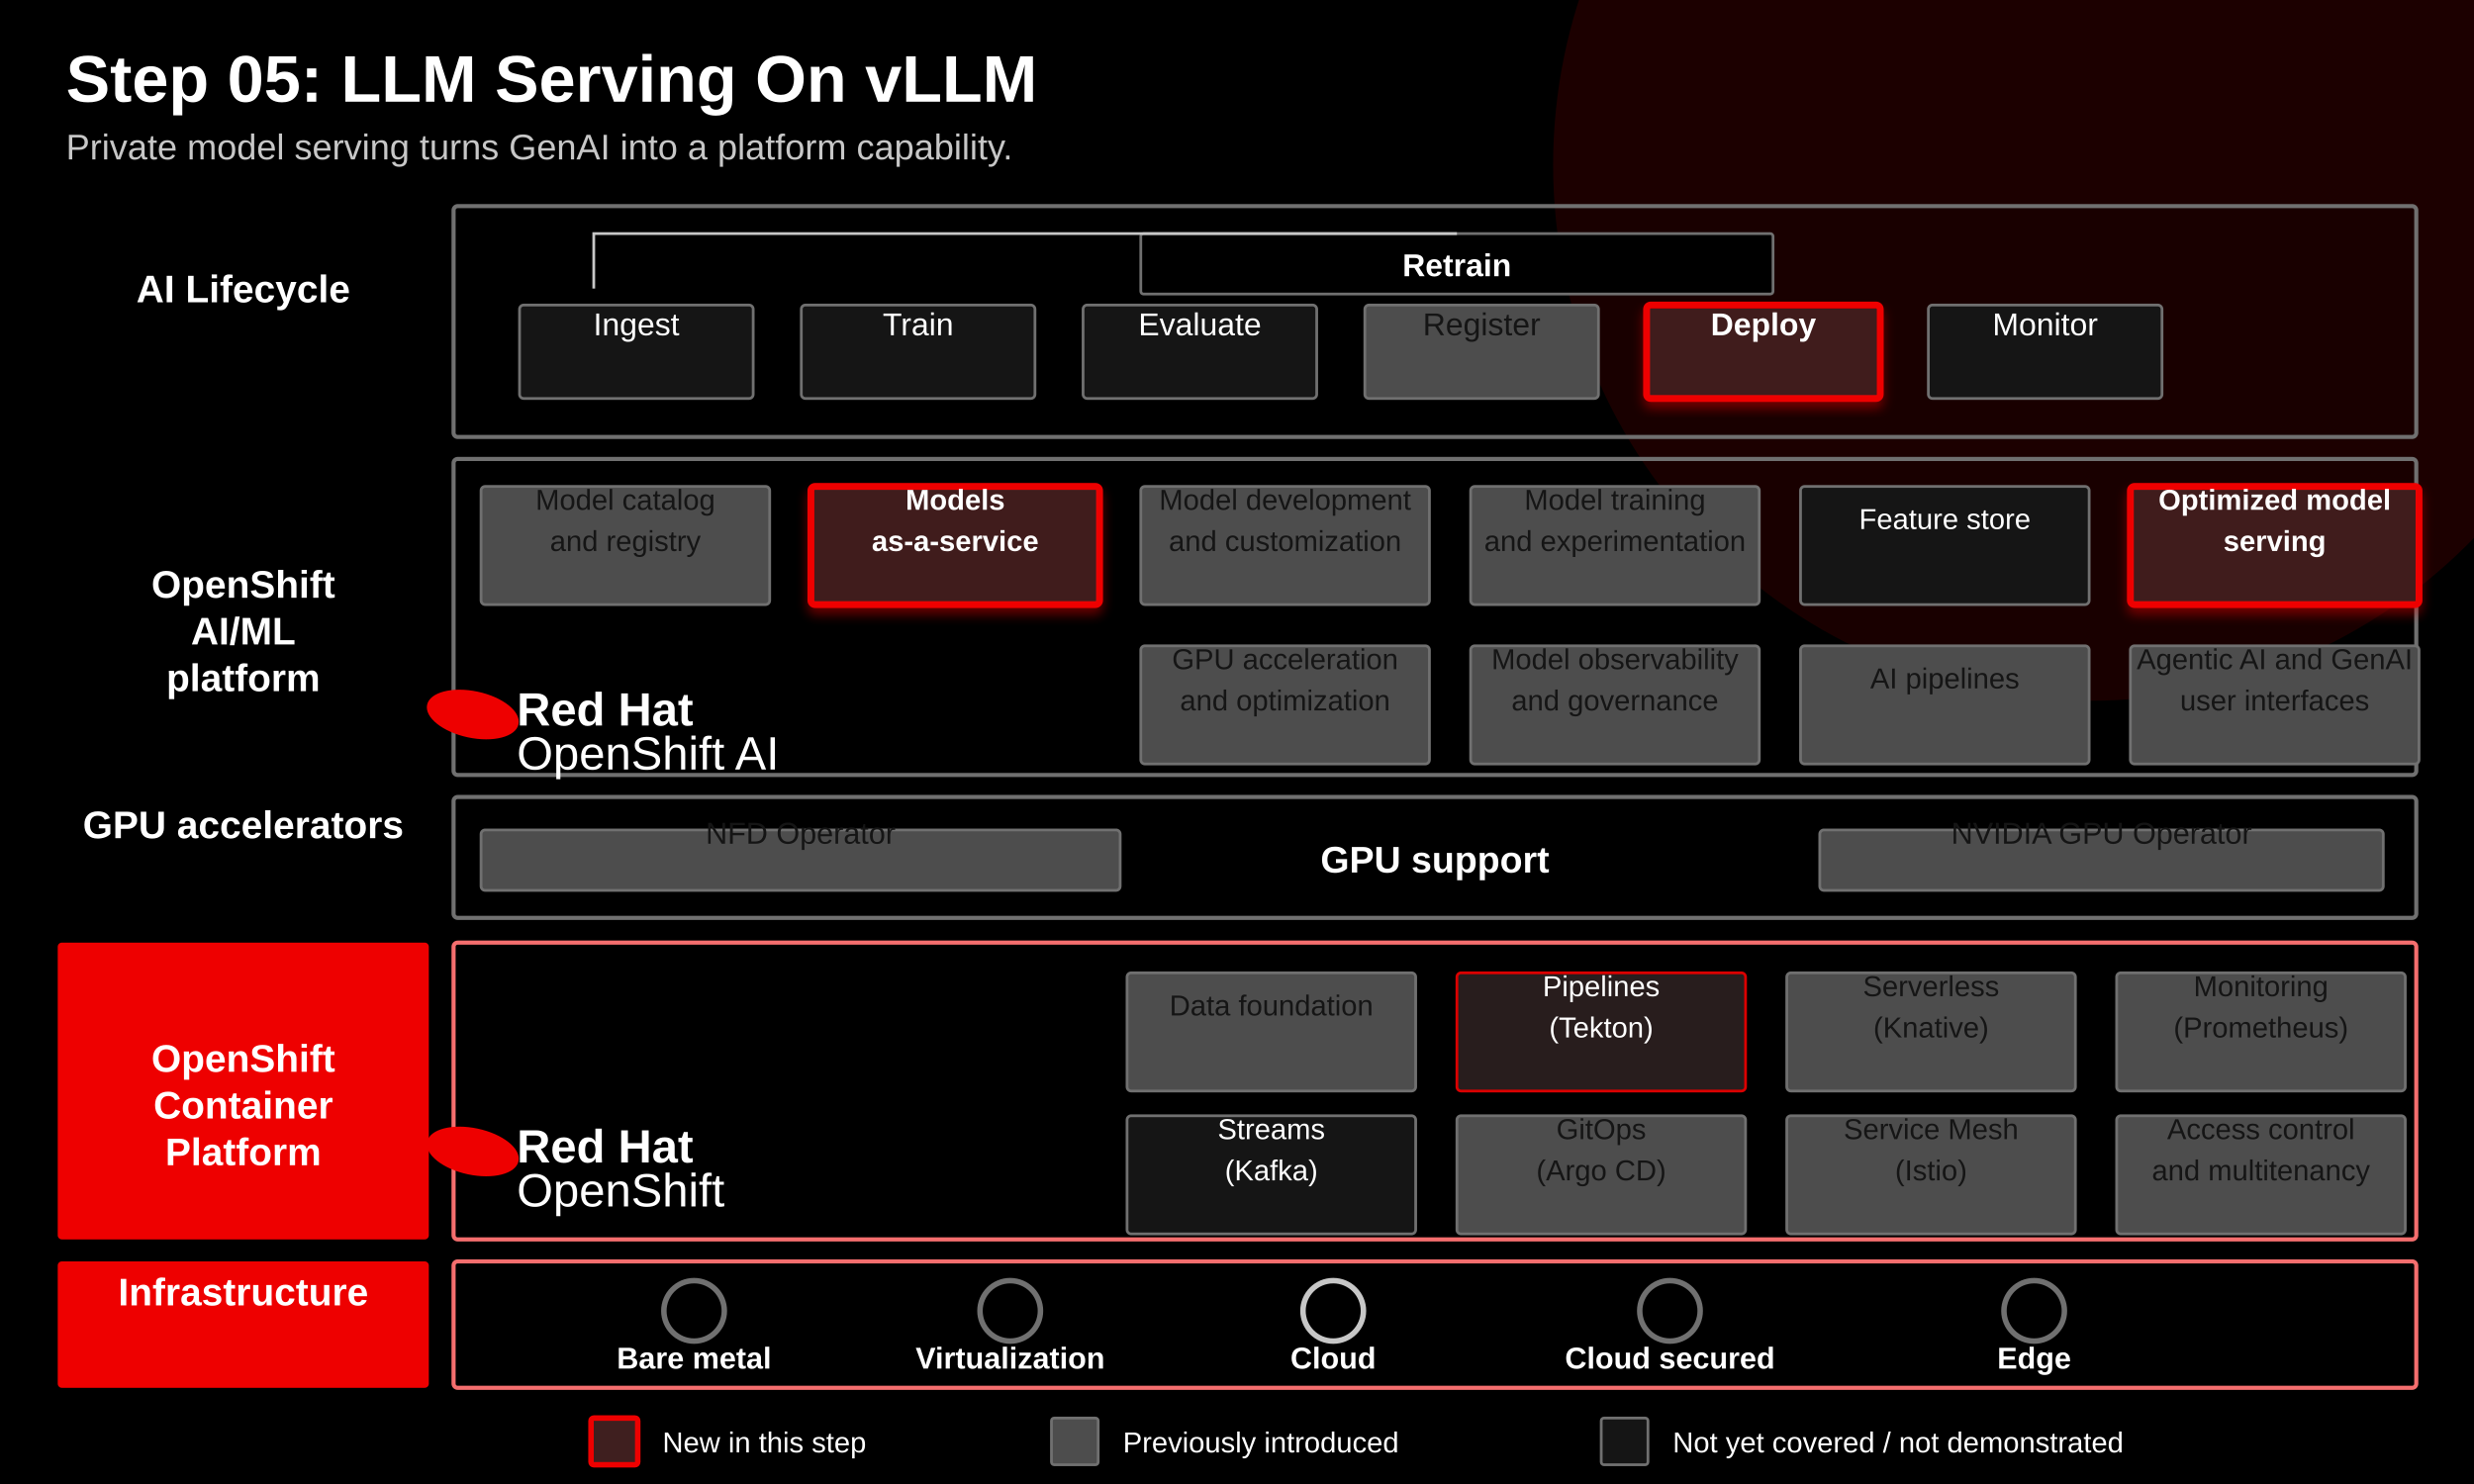
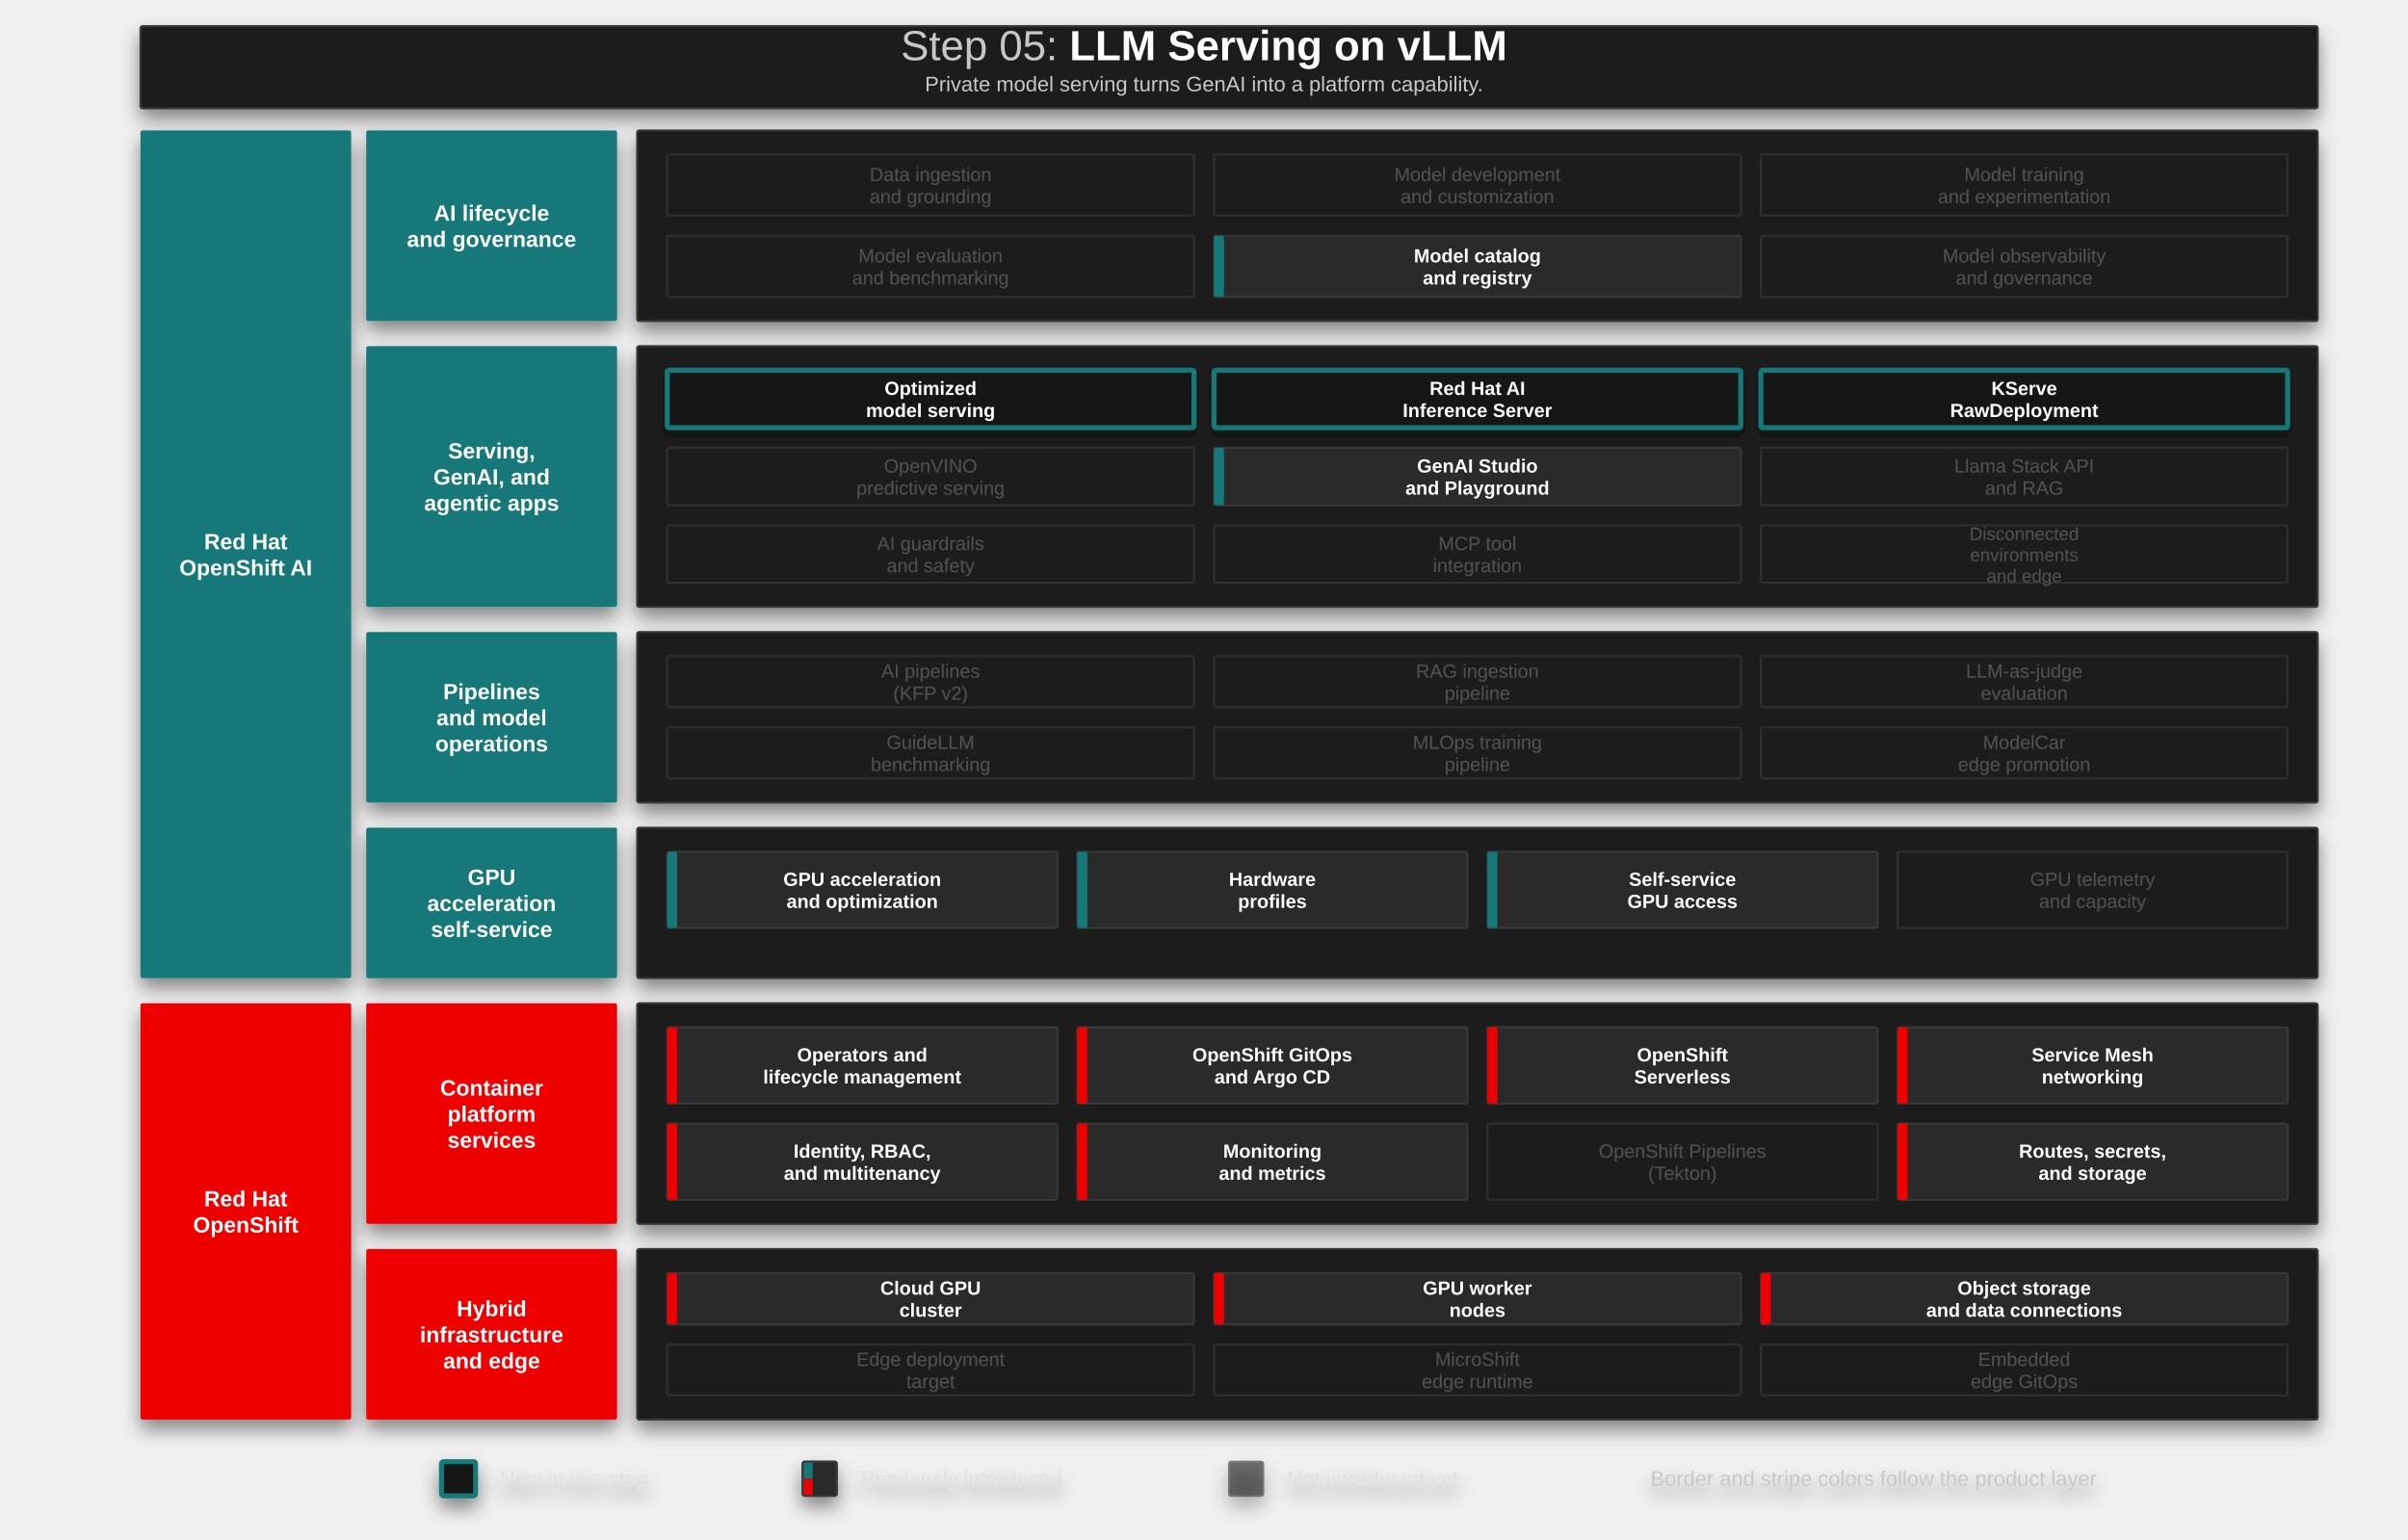
- <svg xmlns="http://www.w3.org/2000/svg" width="1800" height="1080" viewBox="0 0 1800 1080" role="img" aria-labelledby="title desc">
+ <svg xmlns="http://www.w3.org/2000/svg" width="2400" height="1535" viewBox="0 0 2400 1535" role="img" aria-labelledby="title desc">
+   <style>.display{font-family:'Red Hat Display','Arial',sans-serif}.body{font-family:'Red Hat Text','Arial',sans-serif}</style>
  <defs>
-     <filter id="shadow" x="-10%" y="-10%" width="120%" height="130%">
-       <feDropShadow dx="0" dy="5" stdDeviation="4" flood-color="#ee0000" flood-opacity=".42" />
+     <filter id="lift" x="-20%" y="-20%" width="140%" height="140%">
+       <feDropShadow dx="0" dy="6" stdDeviation="5" flood-color="#000" flood-opacity="0.55" />
    </filter>
-     <style>
-       .heading { font-family: "Red Hat Display", "Red Hat Text", Arial, sans-serif; }
-       .mono { font-family: "Red Hat Mono", monospace; }
-     </style>
+     <filter id="panelShadow" x="-8%" y="-8%" width="116%" height="116%">
+       <feDropShadow dx="0" dy="10" stdDeviation="9" flood-color="#000" flood-opacity="0.45" />
+     </filter>
  </defs>
-   <rect width="1800" height="1080" fill="#000000" />
-   <circle cx="1520" cy="120" r="390" fill="#ee0000" opacity=".12" />
-   <text x="48" y="74" class="heading" font-size="48" font-weight="800" fill="#ffffff">Step 05: LLM Serving On vLLM</text>
-   <text x="48" y="116" font-family="Red Hat Text, Arial, sans-serif" font-size="26" font-weight="500" fill="#c7c7c7">Private model serving turns GenAI into a platform capability.</text>
-   <rect x="42" y="150" width="270" height="168" rx="3" fill="#000000" />
-   <text x="177" y="220.0" text-anchor="middle" font-family="Red Hat Text, Arial, sans-serif" font-size="28" font-weight="800" fill="#ffffff">AI Lifecycle</text>
-   <rect x="330" y="150" width="1428" height="168" rx="3" fill="#000000" fill-opacity=".12" stroke="#707070" stroke-width="3" />
-   <rect x="378" y="222" width="170" height="68" rx="3" fill="#151515" stroke="#707070" stroke-width="2" />
-   <text x="463.0" y="244.0" text-anchor="middle" font-family="Red Hat Text, Arial, sans-serif" font-size="23" font-weight="500" fill="#ffffff">Ingest</text>
-   <rect x="583" y="222" width="170" height="68" rx="3" fill="#151515" stroke="#707070" stroke-width="2" />
-   <text x="668.0" y="244.0" text-anchor="middle" font-family="Red Hat Text, Arial, sans-serif" font-size="23" font-weight="500" fill="#ffffff">Train</text>
-   <rect x="788" y="222" width="170" height="68" rx="3" fill="#151515" stroke="#707070" stroke-width="2" />
-   <text x="873.0" y="244.0" text-anchor="middle" font-family="Red Hat Text, Arial, sans-serif" font-size="23" font-weight="500" fill="#ffffff">Evaluate</text>
-   <rect x="993" y="222" width="170" height="68" rx="3" fill="#4d4d4d" stroke="#707070" stroke-width="2" />
-   <text x="1078.0" y="244.0" text-anchor="middle" font-family="Red Hat Text, Arial, sans-serif" font-size="23" font-weight="500" fill="#151515">Register</text>
-   <rect x="1198" y="222" width="170" height="68" rx="3" fill="#3f1f1f" stroke="#ee0000" stroke-width="5" filter="url(#shadow)" />
-   <text x="1283.0" y="244.0" text-anchor="middle" font-family="Red Hat Text, Arial, sans-serif" font-size="23" font-weight="700" fill="#ffffff">Deploy</text>
-   <rect x="1403" y="222" width="170" height="68" rx="3" fill="#151515" stroke="#707070" stroke-width="2" />
-   <text x="1488.0" y="244.0" text-anchor="middle" font-family="Red Hat Text, Arial, sans-serif" font-size="23" font-weight="500" fill="#ffffff">Monitor</text>
-   <rect x="830" y="170" width="460" height="44" rx="2" fill="#000000" stroke="#707070" stroke-width="2" />
-   <text x="1060" y="201" text-anchor="middle" font-family="Red Hat Text, Arial, sans-serif" font-size="23" font-weight="800" fill="#ffffff">Retrain</text>
-   <path d="M1060 170 L432 170 L432 210" fill="none" stroke="#c7c7c7" stroke-width="2" />
-   <rect x="42" y="334" width="270" height="230" rx="3" fill="#000000" />
-   <text x="177" y="435.0" text-anchor="middle" font-family="Red Hat Text, Arial, sans-serif" font-size="28" font-weight="800" fill="#ffffff">OpenShift</text>
-   <text x="177" y="469.0" text-anchor="middle" font-family="Red Hat Text, Arial, sans-serif" font-size="28" font-weight="800" fill="#ffffff">AI/ML</text>
-   <text x="177" y="503.0" text-anchor="middle" font-family="Red Hat Text, Arial, sans-serif" font-size="28" font-weight="800" fill="#ffffff">platform</text>
-   <rect x="330" y="334" width="1428" height="230" rx="3" fill="#000000" fill-opacity=".12" stroke="#707070" stroke-width="3" />
-   <rect x="350" y="354" width="210" height="86" rx="3" fill="#4d4d4d" stroke="#707070" stroke-width="2" />
-   <text x="455.0" y="371.0" text-anchor="middle" font-family="Red Hat Text, Arial, sans-serif" font-size="21" font-weight="500" fill="#151515">Model catalog</text>
-   <text x="455.0" y="401.0" text-anchor="middle" font-family="Red Hat Text, Arial, sans-serif" font-size="21" font-weight="500" fill="#151515">and registry</text>
-   <rect x="590" y="354" width="210" height="86" rx="3" fill="#3f1f1f" stroke="#ee0000" stroke-width="5" filter="url(#shadow)" />
-   <text x="695.0" y="371.0" text-anchor="middle" font-family="Red Hat Text, Arial, sans-serif" font-size="21" font-weight="700" fill="#ffffff">Models</text>
-   <text x="695.0" y="401.0" text-anchor="middle" font-family="Red Hat Text, Arial, sans-serif" font-size="21" font-weight="700" fill="#ffffff">as-a-service</text>
-   <rect x="830" y="354" width="210" height="86" rx="3" fill="#4d4d4d" stroke="#707070" stroke-width="2" />
-   <text x="935.0" y="371.0" text-anchor="middle" font-family="Red Hat Text, Arial, sans-serif" font-size="21" font-weight="500" fill="#151515">Model development</text>
-   <text x="935.0" y="401.0" text-anchor="middle" font-family="Red Hat Text, Arial, sans-serif" font-size="21" font-weight="500" fill="#151515">and customization</text>
-   <rect x="1070" y="354" width="210" height="86" rx="3" fill="#4d4d4d" stroke="#707070" stroke-width="2" />
-   <text x="1175.0" y="371.0" text-anchor="middle" font-family="Red Hat Text, Arial, sans-serif" font-size="21" font-weight="500" fill="#151515">Model training</text>
-   <text x="1175.0" y="401.0" text-anchor="middle" font-family="Red Hat Text, Arial, sans-serif" font-size="21" font-weight="500" fill="#151515">and experimentation</text>
-   <rect x="1310" y="354" width="210" height="86" rx="3" fill="#151515" stroke="#707070" stroke-width="2" />
-   <text x="1415.0" y="385.0" text-anchor="middle" font-family="Red Hat Text, Arial, sans-serif" font-size="21" font-weight="500" fill="#ffffff">Feature store</text>
-   <rect x="1550" y="354" width="210" height="86" rx="3" fill="#3f1f1f" stroke="#ee0000" stroke-width="5" filter="url(#shadow)" />
-   <text x="1655.0" y="371.0" text-anchor="middle" font-family="Red Hat Text, Arial, sans-serif" font-size="21" font-weight="700" fill="#ffffff">Optimized model</text>
-   <text x="1655.0" y="401.0" text-anchor="middle" font-family="Red Hat Text, Arial, sans-serif" font-size="21" font-weight="700" fill="#ffffff">serving</text>
-   <rect x="830" y="470" width="210" height="86" rx="3" fill="#4d4d4d" stroke="#707070" stroke-width="2" />
-   <text x="935.0" y="487.0" text-anchor="middle" font-family="Red Hat Text, Arial, sans-serif" font-size="21" font-weight="500" fill="#151515">GPU acceleration</text>
-   <text x="935.0" y="517.0" text-anchor="middle" font-family="Red Hat Text, Arial, sans-serif" font-size="21" font-weight="500" fill="#151515">and optimization</text>
-   <rect x="1070" y="470" width="210" height="86" rx="3" fill="#4d4d4d" stroke="#707070" stroke-width="2" />
-   <text x="1175.0" y="487.0" text-anchor="middle" font-family="Red Hat Text, Arial, sans-serif" font-size="21" font-weight="500" fill="#151515">Model observability</text>
-   <text x="1175.0" y="517.0" text-anchor="middle" font-family="Red Hat Text, Arial, sans-serif" font-size="21" font-weight="500" fill="#151515">and governance</text>
-   <rect x="1310" y="470" width="210" height="86" rx="3" fill="#4d4d4d" stroke="#707070" stroke-width="2" />
-   <text x="1415.0" y="501.0" text-anchor="middle" font-family="Red Hat Text, Arial, sans-serif" font-size="21" font-weight="500" fill="#151515">AI pipelines</text>
-   <rect x="1550" y="470" width="210" height="86" rx="3" fill="#4d4d4d" stroke="#707070" stroke-width="2" />
-   <text x="1655.0" y="487.0" text-anchor="middle" font-family="Red Hat Text, Arial, sans-serif" font-size="21" font-weight="500" fill="#151515">Agentic AI and GenAI</text>
-   <text x="1655.0" y="517.0" text-anchor="middle" font-family="Red Hat Text, Arial, sans-serif" font-size="21" font-weight="500" fill="#151515">user interfaces</text>
-   <text x="376" y="528" class="heading" font-size="34" font-weight="800" fill="#ffffff">Red Hat</text>
-   <text x="376" y="560" class="heading" font-size="34" font-weight="500" fill="#ffffff">OpenShift AI</text>
-   <ellipse cx="344" cy="520" rx="34" ry="17" fill="#ee0000" transform="rotate(12 344 520)" />
-   <rect x="42" y="580" width="270" height="88" rx="3" fill="#000000" />
-   <text x="177" y="610.0" text-anchor="middle" font-family="Red Hat Text, Arial, sans-serif" font-size="28" font-weight="800" fill="#ffffff">GPU accelerators</text>
-   <rect x="330" y="580" width="1428" height="88" rx="3" fill="#000000" fill-opacity=".12" stroke="#707070" stroke-width="3" />
-   <rect x="350" y="604" width="465" height="44" rx="3" fill="#4d4d4d" stroke="#707070" stroke-width="2" />
-   <text x="582.5" y="614.0" text-anchor="middle" font-family="Red Hat Text, Arial, sans-serif" font-size="22" font-weight="500" fill="#151515">NFD Operator</text>
-   <text x="1044" y="635" text-anchor="middle" font-family="Red Hat Text, Arial, sans-serif" font-size="27" font-weight="800" fill="#ffffff">GPU support</text>
-   <rect x="1324" y="604" width="410" height="44" rx="3" fill="#4d4d4d" stroke="#707070" stroke-width="2" />
-   <text x="1529.0" y="614.0" text-anchor="middle" font-family="Red Hat Text, Arial, sans-serif" font-size="22" font-weight="500" fill="#151515">NVIDIA GPU Operator</text>
-   <rect x="42" y="686" width="270" height="216" rx="3" fill="#ee0000" />
-   <text x="177" y="780.0" text-anchor="middle" font-family="Red Hat Text, Arial, sans-serif" font-size="28" font-weight="800" fill="#ffffff">OpenShift</text>
-   <text x="177" y="814.0" text-anchor="middle" font-family="Red Hat Text, Arial, sans-serif" font-size="28" font-weight="800" fill="#ffffff">Container</text>
-   <text x="177" y="848.0" text-anchor="middle" font-family="Red Hat Text, Arial, sans-serif" font-size="28" font-weight="800" fill="#ffffff">Platform</text>
-   <rect x="330" y="686" width="1428" height="216" rx="3" fill="#000000" fill-opacity=".12" stroke="#f56e6e" stroke-width="3" />
-   <rect x="820" y="708" width="210" height="86" rx="3" fill="#4d4d4d" stroke="#707070" stroke-width="2" />
-   <text x="925.0" y="739.0" text-anchor="middle" font-family="Red Hat Text, Arial, sans-serif" font-size="21" font-weight="500" fill="#151515">Data foundation</text>
-   <rect x="1060" y="708" width="210" height="86" rx="3" fill="#2b2020" stroke="#ee0000" stroke-width="2" opacity=".92" />
-   <text x="1165.0" y="725.0" text-anchor="middle" font-family="Red Hat Text, Arial, sans-serif" font-size="21" font-weight="500" fill="#ffffff">Pipelines</text>
-   <text x="1165.0" y="755.0" text-anchor="middle" font-family="Red Hat Text, Arial, sans-serif" font-size="21" font-weight="500" fill="#ffffff">(Tekton)</text>
-   <rect x="1300" y="708" width="210" height="86" rx="3" fill="#4d4d4d" stroke="#707070" stroke-width="2" />
-   <text x="1405.0" y="725.0" text-anchor="middle" font-family="Red Hat Text, Arial, sans-serif" font-size="21" font-weight="500" fill="#151515">Serverless</text>
-   <text x="1405.0" y="755.0" text-anchor="middle" font-family="Red Hat Text, Arial, sans-serif" font-size="21" font-weight="500" fill="#151515">(Knative)</text>
-   <rect x="1540" y="708" width="210" height="86" rx="3" fill="#4d4d4d" stroke="#707070" stroke-width="2" />
-   <text x="1645.0" y="725.0" text-anchor="middle" font-family="Red Hat Text, Arial, sans-serif" font-size="21" font-weight="500" fill="#151515">Monitoring</text>
-   <text x="1645.0" y="755.0" text-anchor="middle" font-family="Red Hat Text, Arial, sans-serif" font-size="21" font-weight="500" fill="#151515">(Prometheus)</text>
-   <rect x="820" y="812" width="210" height="86" rx="3" fill="#151515" stroke="#707070" stroke-width="2" />
-   <text x="925.0" y="829.0" text-anchor="middle" font-family="Red Hat Text, Arial, sans-serif" font-size="21" font-weight="500" fill="#ffffff">Streams</text>
-   <text x="925.0" y="859.0" text-anchor="middle" font-family="Red Hat Text, Arial, sans-serif" font-size="21" font-weight="500" fill="#ffffff">(Kafka)</text>
-   <rect x="1060" y="812" width="210" height="86" rx="3" fill="#4d4d4d" stroke="#707070" stroke-width="2" />
-   <text x="1165.0" y="829.0" text-anchor="middle" font-family="Red Hat Text, Arial, sans-serif" font-size="21" font-weight="500" fill="#151515">GitOps</text>
-   <text x="1165.0" y="859.0" text-anchor="middle" font-family="Red Hat Text, Arial, sans-serif" font-size="21" font-weight="500" fill="#151515">(Argo CD)</text>
-   <rect x="1300" y="812" width="210" height="86" rx="3" fill="#4d4d4d" stroke="#707070" stroke-width="2" />
-   <text x="1405.0" y="829.0" text-anchor="middle" font-family="Red Hat Text, Arial, sans-serif" font-size="21" font-weight="500" fill="#151515">Service Mesh</text>
-   <text x="1405.0" y="859.0" text-anchor="middle" font-family="Red Hat Text, Arial, sans-serif" font-size="21" font-weight="500" fill="#151515">(Istio)</text>
-   <rect x="1540" y="812" width="210" height="86" rx="3" fill="#4d4d4d" stroke="#707070" stroke-width="2" />
-   <text x="1645.0" y="829.0" text-anchor="middle" font-family="Red Hat Text, Arial, sans-serif" font-size="21" font-weight="500" fill="#151515">Access control</text>
-   <text x="1645.0" y="859.0" text-anchor="middle" font-family="Red Hat Text, Arial, sans-serif" font-size="21" font-weight="500" fill="#151515">and multitenancy</text>
-   <text x="376" y="846" class="heading" font-size="34" font-weight="800" fill="#ffffff">Red Hat</text>
-   <text x="376" y="878" class="heading" font-size="34" font-weight="500" fill="#ffffff">OpenShift</text>
-   <ellipse cx="344" cy="838" rx="34" ry="17" fill="#ee0000" transform="rotate(12 344 838)" />
-   <rect x="42" y="918" width="270" height="92" rx="3" fill="#ee0000" />
-   <text x="177" y="950.0" text-anchor="middle" font-family="Red Hat Text, Arial, sans-serif" font-size="28" font-weight="800" fill="#ffffff">Infrastructure</text>
-   <rect x="330" y="918" width="1428" height="92" rx="3" fill="#000000" fill-opacity=".12" stroke="#f56e6e" stroke-width="3" />
-   <circle cx="505" cy="954" r="22" fill="none" stroke="#707070" stroke-width="4" />
-   <text x="505" y="996" text-anchor="middle" font-family="Red Hat Text, Arial, sans-serif" font-size="22" font-weight="700" fill="#ffffff">Bare metal</text>
-   <circle cx="735" cy="954" r="22" fill="none" stroke="#707070" stroke-width="4" />
-   <text x="735" y="996" text-anchor="middle" font-family="Red Hat Text, Arial, sans-serif" font-size="22" font-weight="700" fill="#ffffff">Virtualization</text>
-   <circle cx="970" cy="954" r="22" fill="none" stroke="#c7c7c7" stroke-width="4" />
-   <text x="970" y="996" text-anchor="middle" font-family="Red Hat Text, Arial, sans-serif" font-size="22" font-weight="700" fill="#ffffff">Cloud</text>
-   <circle cx="1215" cy="954" r="22" fill="none" stroke="#707070" stroke-width="4" />
-   <text x="1215" y="996" text-anchor="middle" font-family="Red Hat Text, Arial, sans-serif" font-size="22" font-weight="700" fill="#ffffff">Cloud secured</text>
-   <circle cx="1480" cy="954" r="22" fill="none" stroke="#707070" stroke-width="4" />
-   <text x="1480" y="996" text-anchor="middle" font-family="Red Hat Text, Arial, sans-serif" font-size="22" font-weight="700" fill="#ffffff">Edge</text>
-   <rect x="430" y="1032" width="34" height="34" rx="2" fill="#3f1f1f" stroke="#ee0000" stroke-width="4" />
-   <text x="482" y="1057" text-anchor="start" font-family="Red Hat Text, Arial, sans-serif" font-size="21" font-weight="500" fill="#ffffff">New in this step</text>
-   <rect x="765" y="1032" width="34" height="34" rx="2" fill="#4d4d4d" stroke="#707070" stroke-width="2" />
-   <text x="817" y="1057" text-anchor="start" font-family="Red Hat Text, Arial, sans-serif" font-size="21" font-weight="500" fill="#ffffff">Previously introduced</text>
-   <rect x="1165" y="1032" width="34" height="34" rx="2" fill="#151515" stroke="#707070" stroke-width="2" />
-   <text x="1217" y="1057" text-anchor="start" font-family="Red Hat Text, Arial, sans-serif" font-size="21" font-weight="500" fill="#ffffff">Not yet covered / not demonstrated</text>
+   <g filter="url(#panelShadow)">
+     <rect x="140" y="26" width="2170" height="82" rx="2" fill="#1f1f1f" stroke="#383838" stroke-width="2" />
+     <text x="1200.0" y="60" class="display" font-size="42" fill="#ffffff" font-weight="700" text-anchor="middle">
+       <tspan fill="#c7c7c7" font-weight="500">Step 05:</tspan> LLM Serving on vLLM</text>
+     <text x="1200.0" y="91" class="body" font-size="21" fill="#c7c7c7" text-anchor="middle">Private model serving turns GenAI into a platform capability.</text>
+     <rect x="140" y="130" width="210" height="845" rx="2" fill="#147878" stroke="#147878" stroke-width="0" />
+     <text x="245.0" y="547.5" class="body" font-size="22" fill="#ffffff" font-weight="700" text-anchor="middle">Red Hat</text>
+     <text x="245.0" y="573.5" class="body" font-size="22" fill="#ffffff" font-weight="700" text-anchor="middle">OpenShift AI</text>
+     <rect x="140" y="1000" width="210" height="415" rx="2" fill="#ee0000" stroke="#ee0000" stroke-width="0" />
+     <text x="245.0" y="1202.5" class="body" font-size="22" fill="#ffffff" font-weight="700" text-anchor="middle">Red Hat</text>
+     <text x="245.0" y="1228.5" class="body" font-size="22" fill="#ffffff" font-weight="700" text-anchor="middle">OpenShift</text>
+     <rect x="365" y="130" width="250" height="190" rx="2" fill="#147878" stroke="#147878" stroke-width="0" />
+     <text x="490.0" y="220.0" class="body" font-size="22" fill="#ffffff" font-weight="700" text-anchor="middle">AI lifecycle</text>
+     <text x="490.0" y="246.0" class="body" font-size="22" fill="#ffffff" font-weight="700" text-anchor="middle">and governance</text>
+     <rect x="635" y="130" width="1675" height="190" rx="2" fill="#1f1f1f" stroke="#383838" stroke-width="2" />
+     <g opacity="0.62">
+       <rect x="665.0" y="154.0" width="525.0" height="61.0" rx="2" fill="#1f1f1f" stroke="#383838" stroke-width="2.0" />
+       <text x="927.5" y="180.5" class="body" font-size="19" fill="#707070" font-weight="450" text-anchor="middle">Data ingestion</text>
+       <text x="927.5" y="202.5" class="body" font-size="19" fill="#707070" font-weight="450" text-anchor="middle">and grounding</text>
+     </g>
+     <g opacity="0.62">
+       <rect x="1210.0" y="154.0" width="525.0" height="61.0" rx="2" fill="#1f1f1f" stroke="#383838" stroke-width="2.0" />
+       <text x="1472.5" y="180.5" class="body" font-size="19" fill="#707070" font-weight="450" text-anchor="middle">Model development</text>
+       <text x="1472.5" y="202.5" class="body" font-size="19" fill="#707070" font-weight="450" text-anchor="middle">and customization</text>
+     </g>
+     <g opacity="0.62">
+       <rect x="1755.0" y="154.0" width="525.0" height="61.0" rx="2" fill="#1f1f1f" stroke="#383838" stroke-width="2.0" />
+       <text x="2017.5" y="180.5" class="body" font-size="19" fill="#707070" font-weight="450" text-anchor="middle">Model training</text>
+       <text x="2017.5" y="202.5" class="body" font-size="19" fill="#707070" font-weight="450" text-anchor="middle">and experimentation</text>
+     </g>
+     <g opacity="0.62">
+       <rect x="665.0" y="235.0" width="525.0" height="61.0" rx="2" fill="#1f1f1f" stroke="#383838" stroke-width="2.0" />
+       <text x="927.5" y="261.5" class="body" font-size="19" fill="#707070" font-weight="450" text-anchor="middle">Model evaluation</text>
+       <text x="927.5" y="283.5" class="body" font-size="19" fill="#707070" font-weight="450" text-anchor="middle">and benchmarking</text>
+     </g>
+     <g>
+       <rect x="1210.0" y="235.0" width="525.0" height="61.0" rx="2" fill="#292929" stroke="#383838" stroke-width="2.0" />
+       <rect x="1210.0" y="235.0" width="10" height="61.0" rx="2" fill="#147878" stroke="#147878" stroke-width="0" />
+       <text x="1472.5" y="261.5" class="body" font-size="19" fill="#ffffff" font-weight="550" text-anchor="middle">Model catalog</text>
+       <text x="1472.5" y="283.5" class="body" font-size="19" fill="#ffffff" font-weight="550" text-anchor="middle">and registry</text>
+     </g>
+     <g opacity="0.62">
+       <rect x="1755.0" y="235.0" width="525.0" height="61.0" rx="2" fill="#1f1f1f" stroke="#383838" stroke-width="2.0" />
+       <text x="2017.5" y="261.5" class="body" font-size="19" fill="#707070" font-weight="450" text-anchor="middle">Model observability</text>
+       <text x="2017.5" y="283.5" class="body" font-size="19" fill="#707070" font-weight="450" text-anchor="middle">and governance</text>
+     </g>
+     <rect x="365" y="345" width="250" height="260" rx="2" fill="#147878" stroke="#147878" stroke-width="0" />
+     <text x="490.0" y="457.0" class="body" font-size="22" fill="#ffffff" font-weight="700" text-anchor="middle">Serving,</text>
+     <text x="490.0" y="483.0" class="body" font-size="22" fill="#ffffff" font-weight="700" text-anchor="middle">GenAI, and</text>
+     <text x="490.0" y="509.0" class="body" font-size="22" fill="#ffffff" font-weight="700" text-anchor="middle">agentic apps</text>
+     <rect x="635" y="345" width="1675" height="260" rx="2" fill="#1f1f1f" stroke="#383838" stroke-width="2" />
+     <g filter="url(#lift)">
+       <rect x="665.0" y="369.0" width="525.0" height="57.333" rx="2" fill="#151515" stroke="#147878" stroke-width="5.0" />
+       <text x="927.5" y="393.667" class="body" font-size="19" fill="#ffffff" font-weight="700" text-anchor="middle">Optimized</text>
+       <text x="927.5" y="415.667" class="body" font-size="19" fill="#ffffff" font-weight="700" text-anchor="middle">model serving</text>
+     </g>
+     <g filter="url(#lift)">
+       <rect x="1210.0" y="369.0" width="525.0" height="57.333" rx="2" fill="#151515" stroke="#147878" stroke-width="5.0" />
+       <text x="1472.5" y="393.667" class="body" font-size="19" fill="#ffffff" font-weight="700" text-anchor="middle">Red Hat AI</text>
+       <text x="1472.5" y="415.667" class="body" font-size="19" fill="#ffffff" font-weight="700" text-anchor="middle">Inference Server</text>
+     </g>
+     <g filter="url(#lift)">
+       <rect x="1755.0" y="369.0" width="525.0" height="57.333" rx="2" fill="#151515" stroke="#147878" stroke-width="5.0" />
+       <text x="2017.5" y="393.667" class="body" font-size="19" fill="#ffffff" font-weight="700" text-anchor="middle">KServe</text>
+       <text x="2017.5" y="415.667" class="body" font-size="19" fill="#ffffff" font-weight="700" text-anchor="middle">RawDeployment</text>
+     </g>
+     <g opacity="0.62">
+       <rect x="665.0" y="446.333" width="525.0" height="57.333" rx="2" fill="#1f1f1f" stroke="#383838" stroke-width="2.0" />
+       <text x="927.5" y="471" class="body" font-size="19" fill="#707070" font-weight="450" text-anchor="middle">OpenVINO</text>
+       <text x="927.5" y="493" class="body" font-size="19" fill="#707070" font-weight="450" text-anchor="middle">predictive serving</text>
+     </g>
+     <g>
+       <rect x="1210.0" y="446.333" width="525.0" height="57.333" rx="2" fill="#292929" stroke="#383838" stroke-width="2.0" />
+       <rect x="1210.0" y="446.333" width="10" height="57.333" rx="2" fill="#147878" stroke="#147878" stroke-width="0" />
+       <text x="1472.5" y="471" class="body" font-size="19" fill="#ffffff" font-weight="550" text-anchor="middle">GenAI Studio</text>
+       <text x="1472.5" y="493" class="body" font-size="19" fill="#ffffff" font-weight="550" text-anchor="middle">and Playground</text>
+     </g>
+     <g opacity="0.62">
+       <rect x="1755.0" y="446.333" width="525.0" height="57.333" rx="2" fill="#1f1f1f" stroke="#383838" stroke-width="2.0" />
+       <text x="2017.5" y="471" class="body" font-size="19" fill="#707070" font-weight="450" text-anchor="middle">Llama Stack API</text>
+       <text x="2017.5" y="493" class="body" font-size="19" fill="#707070" font-weight="450" text-anchor="middle">and RAG</text>
+     </g>
+     <g opacity="0.62">
+       <rect x="665.0" y="523.667" width="525.0" height="57.333" rx="2" fill="#1f1f1f" stroke="#383838" stroke-width="2.0" />
+       <text x="927.5" y="548.333" class="body" font-size="19" fill="#707070" font-weight="450" text-anchor="middle">AI guardrails</text>
+       <text x="927.5" y="570.333" class="body" font-size="19" fill="#707070" font-weight="450" text-anchor="middle">and safety</text>
+     </g>
+     <g opacity="0.62">
+       <rect x="1210.0" y="523.667" width="525.0" height="57.333" rx="2" fill="#1f1f1f" stroke="#383838" stroke-width="2.0" />
+       <text x="1472.5" y="548.333" class="body" font-size="19" fill="#707070" font-weight="450" text-anchor="middle">MCP tool</text>
+       <text x="1472.5" y="570.333" class="body" font-size="19" fill="#707070" font-weight="450" text-anchor="middle">integration</text>
+     </g>
+     <g opacity="0.62">
+       <rect x="1755.0" y="523.667" width="525.0" height="57.333" rx="2" fill="#1f1f1f" stroke="#383838" stroke-width="2.0" />
+       <text x="2017.5" y="538.333" class="body" font-size="18" fill="#707070" font-weight="450" text-anchor="middle">Disconnected</text>
+       <text x="2017.5" y="559.333" class="body" font-size="18" fill="#707070" font-weight="450" text-anchor="middle">environments</text>
+       <text x="2017.5" y="580.333" class="body" font-size="18" fill="#707070" font-weight="450" text-anchor="middle">and edge</text>
+     </g>
+     <rect x="365" y="630" width="250" height="170" rx="2" fill="#147878" stroke="#147878" stroke-width="0" />
+     <text x="490.0" y="697.0" class="body" font-size="22" fill="#ffffff" font-weight="700" text-anchor="middle">Pipelines</text>
+     <text x="490.0" y="723.0" class="body" font-size="22" fill="#ffffff" font-weight="700" text-anchor="middle">and model</text>
+     <text x="490.0" y="749.0" class="body" font-size="22" fill="#ffffff" font-weight="700" text-anchor="middle">operations</text>
+     <rect x="635" y="630" width="1675" height="170" rx="2" fill="#1f1f1f" stroke="#383838" stroke-width="2" />
+     <g opacity="0.62">
+       <rect x="665.0" y="654.0" width="525.0" height="51.0" rx="2" fill="#1f1f1f" stroke="#383838" stroke-width="2.0" />
+       <text x="927.5" y="675.5" class="body" font-size="19" fill="#707070" font-weight="450" text-anchor="middle">AI pipelines</text>
+       <text x="927.5" y="697.5" class="body" font-size="19" fill="#707070" font-weight="450" text-anchor="middle">(KFP v2)</text>
+     </g>
+     <g opacity="0.62">
+       <rect x="1210.0" y="654.0" width="525.0" height="51.0" rx="2" fill="#1f1f1f" stroke="#383838" stroke-width="2.0" />
+       <text x="1472.5" y="675.5" class="body" font-size="19" fill="#707070" font-weight="450" text-anchor="middle">RAG ingestion</text>
+       <text x="1472.5" y="697.5" class="body" font-size="19" fill="#707070" font-weight="450" text-anchor="middle">pipeline</text>
+     </g>
+     <g opacity="0.62">
+       <rect x="1755.0" y="654.0" width="525.0" height="51.0" rx="2" fill="#1f1f1f" stroke="#383838" stroke-width="2.0" />
+       <text x="2017.5" y="675.5" class="body" font-size="19" fill="#707070" font-weight="450" text-anchor="middle">LLM-as-judge</text>
+       <text x="2017.5" y="697.5" class="body" font-size="19" fill="#707070" font-weight="450" text-anchor="middle">evaluation</text>
+     </g>
+     <g opacity="0.62">
+       <rect x="665.0" y="725.0" width="525.0" height="51.0" rx="2" fill="#1f1f1f" stroke="#383838" stroke-width="2.0" />
+       <text x="927.5" y="746.5" class="body" font-size="19" fill="#707070" font-weight="450" text-anchor="middle">GuideLLM</text>
+       <text x="927.5" y="768.5" class="body" font-size="19" fill="#707070" font-weight="450" text-anchor="middle">benchmarking</text>
+     </g>
+     <g opacity="0.62">
+       <rect x="1210.0" y="725.0" width="525.0" height="51.0" rx="2" fill="#1f1f1f" stroke="#383838" stroke-width="2.0" />
+       <text x="1472.5" y="746.5" class="body" font-size="19" fill="#707070" font-weight="450" text-anchor="middle">MLOps training</text>
+       <text x="1472.5" y="768.5" class="body" font-size="19" fill="#707070" font-weight="450" text-anchor="middle">pipeline</text>
+     </g>
+     <g opacity="0.62">
+       <rect x="1755.0" y="725.0" width="525.0" height="51.0" rx="2" fill="#1f1f1f" stroke="#383838" stroke-width="2.0" />
+       <text x="2017.5" y="746.5" class="body" font-size="19" fill="#707070" font-weight="450" text-anchor="middle">ModelCar</text>
+       <text x="2017.5" y="768.5" class="body" font-size="19" fill="#707070" font-weight="450" text-anchor="middle">edge promotion</text>
+     </g>
+     <rect x="365" y="825" width="250" height="150" rx="2" fill="#147878" stroke="#147878" stroke-width="0" />
+     <text x="490.0" y="882.0" class="body" font-size="22" fill="#ffffff" font-weight="700" text-anchor="middle">GPU</text>
+     <text x="490.0" y="908.0" class="body" font-size="22" fill="#ffffff" font-weight="700" text-anchor="middle">acceleration</text>
+     <text x="490.0" y="934.0" class="body" font-size="22" fill="#ffffff" font-weight="700" text-anchor="middle">self-service</text>
+     <rect x="635" y="825" width="1675" height="150" rx="2" fill="#1f1f1f" stroke="#383838" stroke-width="2" />
+     <g>
+       <rect x="665.0" y="849" width="388.75" height="76" rx="2" fill="#292929" stroke="#383838" stroke-width="2.0" />
+       <rect x="665.0" y="849" width="10" height="76" rx="2" fill="#147878" stroke="#147878" stroke-width="0" />
+       <text x="859.375" y="883.0" class="body" font-size="19" fill="#ffffff" font-weight="550" text-anchor="middle">GPU acceleration</text>
+       <text x="859.375" y="905.0" class="body" font-size="19" fill="#ffffff" font-weight="550" text-anchor="middle">and optimization</text>
+     </g>
+     <g>
+       <rect x="1073.75" y="849" width="388.75" height="76" rx="2" fill="#292929" stroke="#383838" stroke-width="2.0" />
+       <rect x="1073.75" y="849" width="10" height="76" rx="2" fill="#147878" stroke="#147878" stroke-width="0" />
+       <text x="1268.125" y="883.0" class="body" font-size="19" fill="#ffffff" font-weight="550" text-anchor="middle">Hardware</text>
+       <text x="1268.125" y="905.0" class="body" font-size="19" fill="#ffffff" font-weight="550" text-anchor="middle">profiles</text>
+     </g>
+     <g>
+       <rect x="1482.5" y="849" width="388.75" height="76" rx="2" fill="#292929" stroke="#383838" stroke-width="2.0" />
+       <rect x="1482.5" y="849" width="10" height="76" rx="2" fill="#147878" stroke="#147878" stroke-width="0" />
+       <text x="1676.875" y="883.0" class="body" font-size="19" fill="#ffffff" font-weight="550" text-anchor="middle">Self-service</text>
+       <text x="1676.875" y="905.0" class="body" font-size="19" fill="#ffffff" font-weight="550" text-anchor="middle">GPU access</text>
+     </g>
+     <g opacity="0.62">
+       <rect x="1891.25" y="849" width="388.75" height="76" rx="2" fill="#1f1f1f" stroke="#383838" stroke-width="2.0" />
+       <text x="2085.625" y="883.0" class="body" font-size="19" fill="#707070" font-weight="450" text-anchor="middle">GPU telemetry</text>
+       <text x="2085.625" y="905.0" class="body" font-size="19" fill="#707070" font-weight="450" text-anchor="middle">and capacity</text>
+     </g>
+     <rect x="365" y="1000" width="250" height="220" rx="2" fill="#ee0000" stroke="#ee0000" stroke-width="0" />
+     <text x="490.0" y="1092.0" class="body" font-size="22" fill="#ffffff" font-weight="700" text-anchor="middle">Container</text>
+     <text x="490.0" y="1118.0" class="body" font-size="22" fill="#ffffff" font-weight="700" text-anchor="middle">platform</text>
+     <text x="490.0" y="1144.0" class="body" font-size="22" fill="#ffffff" font-weight="700" text-anchor="middle">services</text>
+     <rect x="635" y="1000" width="1675" height="220" rx="2" fill="#1f1f1f" stroke="#383838" stroke-width="2" />
+     <g>
+       <rect x="665.0" y="1024" width="388.75" height="76" rx="2" fill="#292929" stroke="#383838" stroke-width="2.0" />
+       <rect x="665.0" y="1024" width="10" height="76" rx="2" fill="#ee0000" stroke="#ee0000" stroke-width="0" />
+       <text x="859.375" y="1058.0" class="body" font-size="19" fill="#ffffff" font-weight="550" text-anchor="middle">Operators and</text>
+       <text x="859.375" y="1080.0" class="body" font-size="19" fill="#ffffff" font-weight="550" text-anchor="middle">lifecycle management</text>
+     </g>
+     <g>
+       <rect x="1073.75" y="1024" width="388.75" height="76" rx="2" fill="#292929" stroke="#383838" stroke-width="2.0" />
+       <rect x="1073.75" y="1024" width="10" height="76" rx="2" fill="#ee0000" stroke="#ee0000" stroke-width="0" />
+       <text x="1268.125" y="1058.0" class="body" font-size="19" fill="#ffffff" font-weight="550" text-anchor="middle">OpenShift GitOps</text>
+       <text x="1268.125" y="1080.0" class="body" font-size="19" fill="#ffffff" font-weight="550" text-anchor="middle">and Argo CD</text>
+     </g>
+     <g>
+       <rect x="1482.5" y="1024" width="388.75" height="76" rx="2" fill="#292929" stroke="#383838" stroke-width="2.0" />
+       <rect x="1482.5" y="1024" width="10" height="76" rx="2" fill="#ee0000" stroke="#ee0000" stroke-width="0" />
+       <text x="1676.875" y="1058.0" class="body" font-size="19" fill="#ffffff" font-weight="550" text-anchor="middle">OpenShift</text>
+       <text x="1676.875" y="1080.0" class="body" font-size="19" fill="#ffffff" font-weight="550" text-anchor="middle">Serverless</text>
+     </g>
+     <g>
+       <rect x="1891.25" y="1024" width="388.75" height="76" rx="2" fill="#292929" stroke="#383838" stroke-width="2.0" />
+       <rect x="1891.25" y="1024" width="10" height="76" rx="2" fill="#ee0000" stroke="#ee0000" stroke-width="0" />
+       <text x="2085.625" y="1058.0" class="body" font-size="19" fill="#ffffff" font-weight="550" text-anchor="middle">Service Mesh</text>
+       <text x="2085.625" y="1080.0" class="body" font-size="19" fill="#ffffff" font-weight="550" text-anchor="middle">networking</text>
+     </g>
+     <g>
+       <rect x="665.0" y="1120" width="388.75" height="76" rx="2" fill="#292929" stroke="#383838" stroke-width="2.0" />
+       <rect x="665.0" y="1120" width="10" height="76" rx="2" fill="#ee0000" stroke="#ee0000" stroke-width="0" />
+       <text x="859.375" y="1154.0" class="body" font-size="19" fill="#ffffff" font-weight="550" text-anchor="middle">Identity, RBAC,</text>
+       <text x="859.375" y="1176.0" class="body" font-size="19" fill="#ffffff" font-weight="550" text-anchor="middle">and multitenancy</text>
+     </g>
+     <g>
+       <rect x="1073.75" y="1120" width="388.75" height="76" rx="2" fill="#292929" stroke="#383838" stroke-width="2.0" />
+       <rect x="1073.75" y="1120" width="10" height="76" rx="2" fill="#ee0000" stroke="#ee0000" stroke-width="0" />
+       <text x="1268.125" y="1154.0" class="body" font-size="19" fill="#ffffff" font-weight="550" text-anchor="middle">Monitoring</text>
+       <text x="1268.125" y="1176.0" class="body" font-size="19" fill="#ffffff" font-weight="550" text-anchor="middle">and metrics</text>
+     </g>
+     <g opacity="0.62">
+       <rect x="1482.5" y="1120" width="388.75" height="76" rx="2" fill="#1f1f1f" stroke="#383838" stroke-width="2.0" />
+       <text x="1676.875" y="1154.0" class="body" font-size="19" fill="#707070" font-weight="450" text-anchor="middle">OpenShift Pipelines</text>
+       <text x="1676.875" y="1176.0" class="body" font-size="19" fill="#707070" font-weight="450" text-anchor="middle">(Tekton)</text>
+     </g>
+     <g>
+       <rect x="1891.25" y="1120" width="388.75" height="76" rx="2" fill="#292929" stroke="#383838" stroke-width="2.0" />
+       <rect x="1891.25" y="1120" width="10" height="76" rx="2" fill="#ee0000" stroke="#ee0000" stroke-width="0" />
+       <text x="2085.625" y="1154.0" class="body" font-size="19" fill="#ffffff" font-weight="550" text-anchor="middle">Routes, secrets,</text>
+       <text x="2085.625" y="1176.0" class="body" font-size="19" fill="#ffffff" font-weight="550" text-anchor="middle">and storage</text>
+     </g>
+     <rect x="365" y="1245" width="250" height="170" rx="2" fill="#ee0000" stroke="#ee0000" stroke-width="0" />
+     <text x="490.0" y="1312.0" class="body" font-size="22" fill="#ffffff" font-weight="700" text-anchor="middle">Hybrid</text>
+     <text x="490.0" y="1338.0" class="body" font-size="22" fill="#ffffff" font-weight="700" text-anchor="middle">infrastructure</text>
+     <text x="490.0" y="1364.0" class="body" font-size="22" fill="#ffffff" font-weight="700" text-anchor="middle">and edge</text>
+     <rect x="635" y="1245" width="1675" height="170" rx="2" fill="#1f1f1f" stroke="#383838" stroke-width="2" />
+     <g>
+       <rect x="665.0" y="1269.0" width="525.0" height="51.0" rx="2" fill="#292929" stroke="#383838" stroke-width="2.0" />
+       <rect x="665.0" y="1269.0" width="10" height="51.0" rx="2" fill="#ee0000" stroke="#ee0000" stroke-width="0" />
+       <text x="927.5" y="1290.5" class="body" font-size="19" fill="#ffffff" font-weight="550" text-anchor="middle">Cloud GPU</text>
+       <text x="927.5" y="1312.5" class="body" font-size="19" fill="#ffffff" font-weight="550" text-anchor="middle">cluster</text>
+     </g>
+     <g>
+       <rect x="1210.0" y="1269.0" width="525.0" height="51.0" rx="2" fill="#292929" stroke="#383838" stroke-width="2.0" />
+       <rect x="1210.0" y="1269.0" width="10" height="51.0" rx="2" fill="#ee0000" stroke="#ee0000" stroke-width="0" />
+       <text x="1472.5" y="1290.5" class="body" font-size="19" fill="#ffffff" font-weight="550" text-anchor="middle">GPU worker</text>
+       <text x="1472.5" y="1312.5" class="body" font-size="19" fill="#ffffff" font-weight="550" text-anchor="middle">nodes</text>
+     </g>
+     <g>
+       <rect x="1755.0" y="1269.0" width="525.0" height="51.0" rx="2" fill="#292929" stroke="#383838" stroke-width="2.0" />
+       <rect x="1755.0" y="1269.0" width="10" height="51.0" rx="2" fill="#ee0000" stroke="#ee0000" stroke-width="0" />
+       <text x="2017.5" y="1290.5" class="body" font-size="19" fill="#ffffff" font-weight="550" text-anchor="middle">Object storage</text>
+       <text x="2017.5" y="1312.5" class="body" font-size="19" fill="#ffffff" font-weight="550" text-anchor="middle">and data connections</text>
+     </g>
+     <g opacity="0.62">
+       <rect x="665.0" y="1340.0" width="525.0" height="51.0" rx="2" fill="#1f1f1f" stroke="#383838" stroke-width="2.0" />
+       <text x="927.5" y="1361.5" class="body" font-size="19" fill="#707070" font-weight="450" text-anchor="middle">Edge deployment</text>
+       <text x="927.5" y="1383.5" class="body" font-size="19" fill="#707070" font-weight="450" text-anchor="middle">target</text>
+     </g>
+     <g opacity="0.62">
+       <rect x="1210.0" y="1340.0" width="525.0" height="51.0" rx="2" fill="#1f1f1f" stroke="#383838" stroke-width="2.0" />
+       <text x="1472.5" y="1361.5" class="body" font-size="19" fill="#707070" font-weight="450" text-anchor="middle">MicroShift</text>
+       <text x="1472.5" y="1383.5" class="body" font-size="19" fill="#707070" font-weight="450" text-anchor="middle">edge runtime</text>
+     </g>
+     <g opacity="0.62">
+       <rect x="1755.0" y="1340.0" width="525.0" height="51.0" rx="2" fill="#1f1f1f" stroke="#383838" stroke-width="2.0" />
+       <text x="2017.5" y="1361.5" class="body" font-size="19" fill="#707070" font-weight="450" text-anchor="middle">Embedded</text>
+       <text x="2017.5" y="1383.5" class="body" font-size="19" fill="#707070" font-weight="450" text-anchor="middle">edge GitOps</text>
+     </g>
+     <rect x="440" y="1457" width="34" height="34" rx="2" fill="#151515" stroke="#147878" stroke-width="5" />
+     <text x="498" y="1481" class="body" font-size="21" fill="#e0e0e0">New in this step</text>
+     <rect x="800" y="1457" width="34" height="34" rx="2" fill="#292929" stroke="#383838" stroke-width="2" />
+     <rect x="800" y="1457" width="10" height="17" rx="0" fill="#147878" stroke="#147878" stroke-width="0" />
+     <rect x="800" y="1474" width="10" height="17" rx="0" fill="#ee0000" stroke="#ee0000" stroke-width="0" />
+     <rect x="800" y="1457" width="34" height="34" rx="2" fill="none" stroke="#383838" stroke-width="2" />
+     <text x="858" y="1481" class="body" font-size="21" fill="#e0e0e0">Previously introduced</text>
+     <rect x="1225" y="1457" width="34" height="34" rx="2" fill="#1f1f1f" stroke="#383838" stroke-width="2" opacity="0.62" />
+     <text x="1283" y="1481" class="body" font-size="21" fill="#e0e0e0">Not introduced yet</text>
+     <text x="1645" y="1481" class="body" font-size="21" fill="#c7c7c7">Border and stripe colors follow the product layer</text>
+   </g>
</svg>
